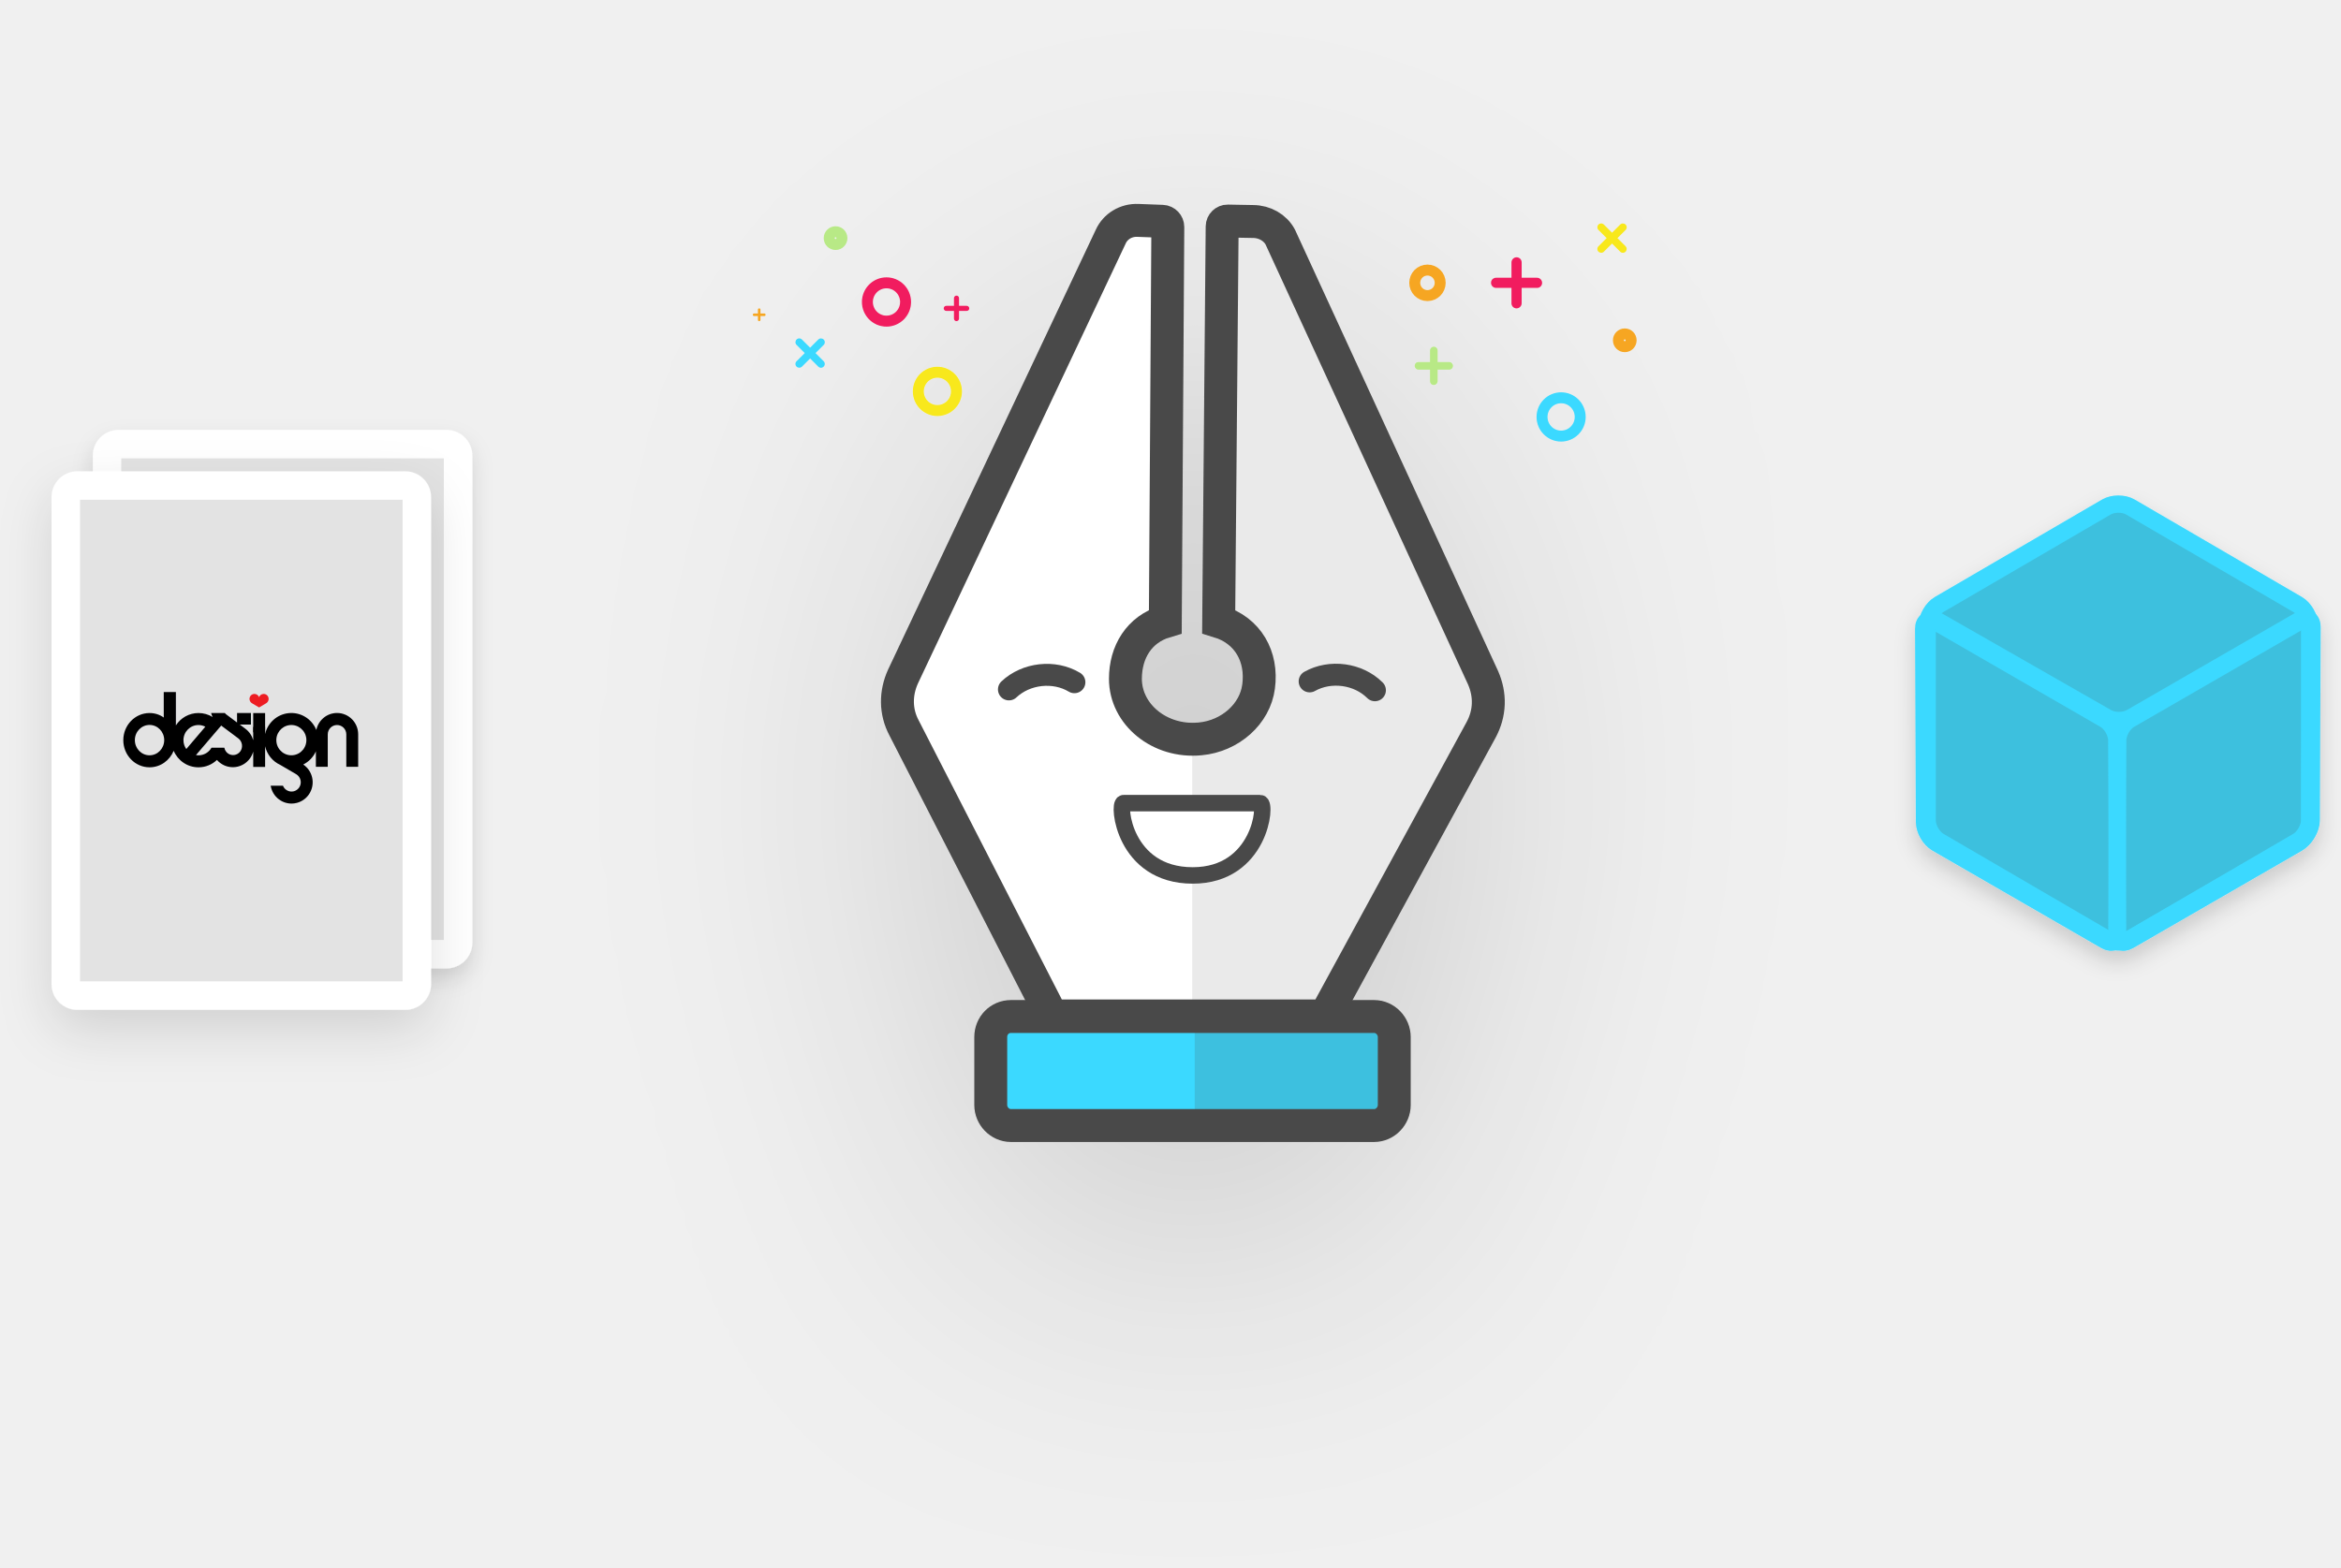
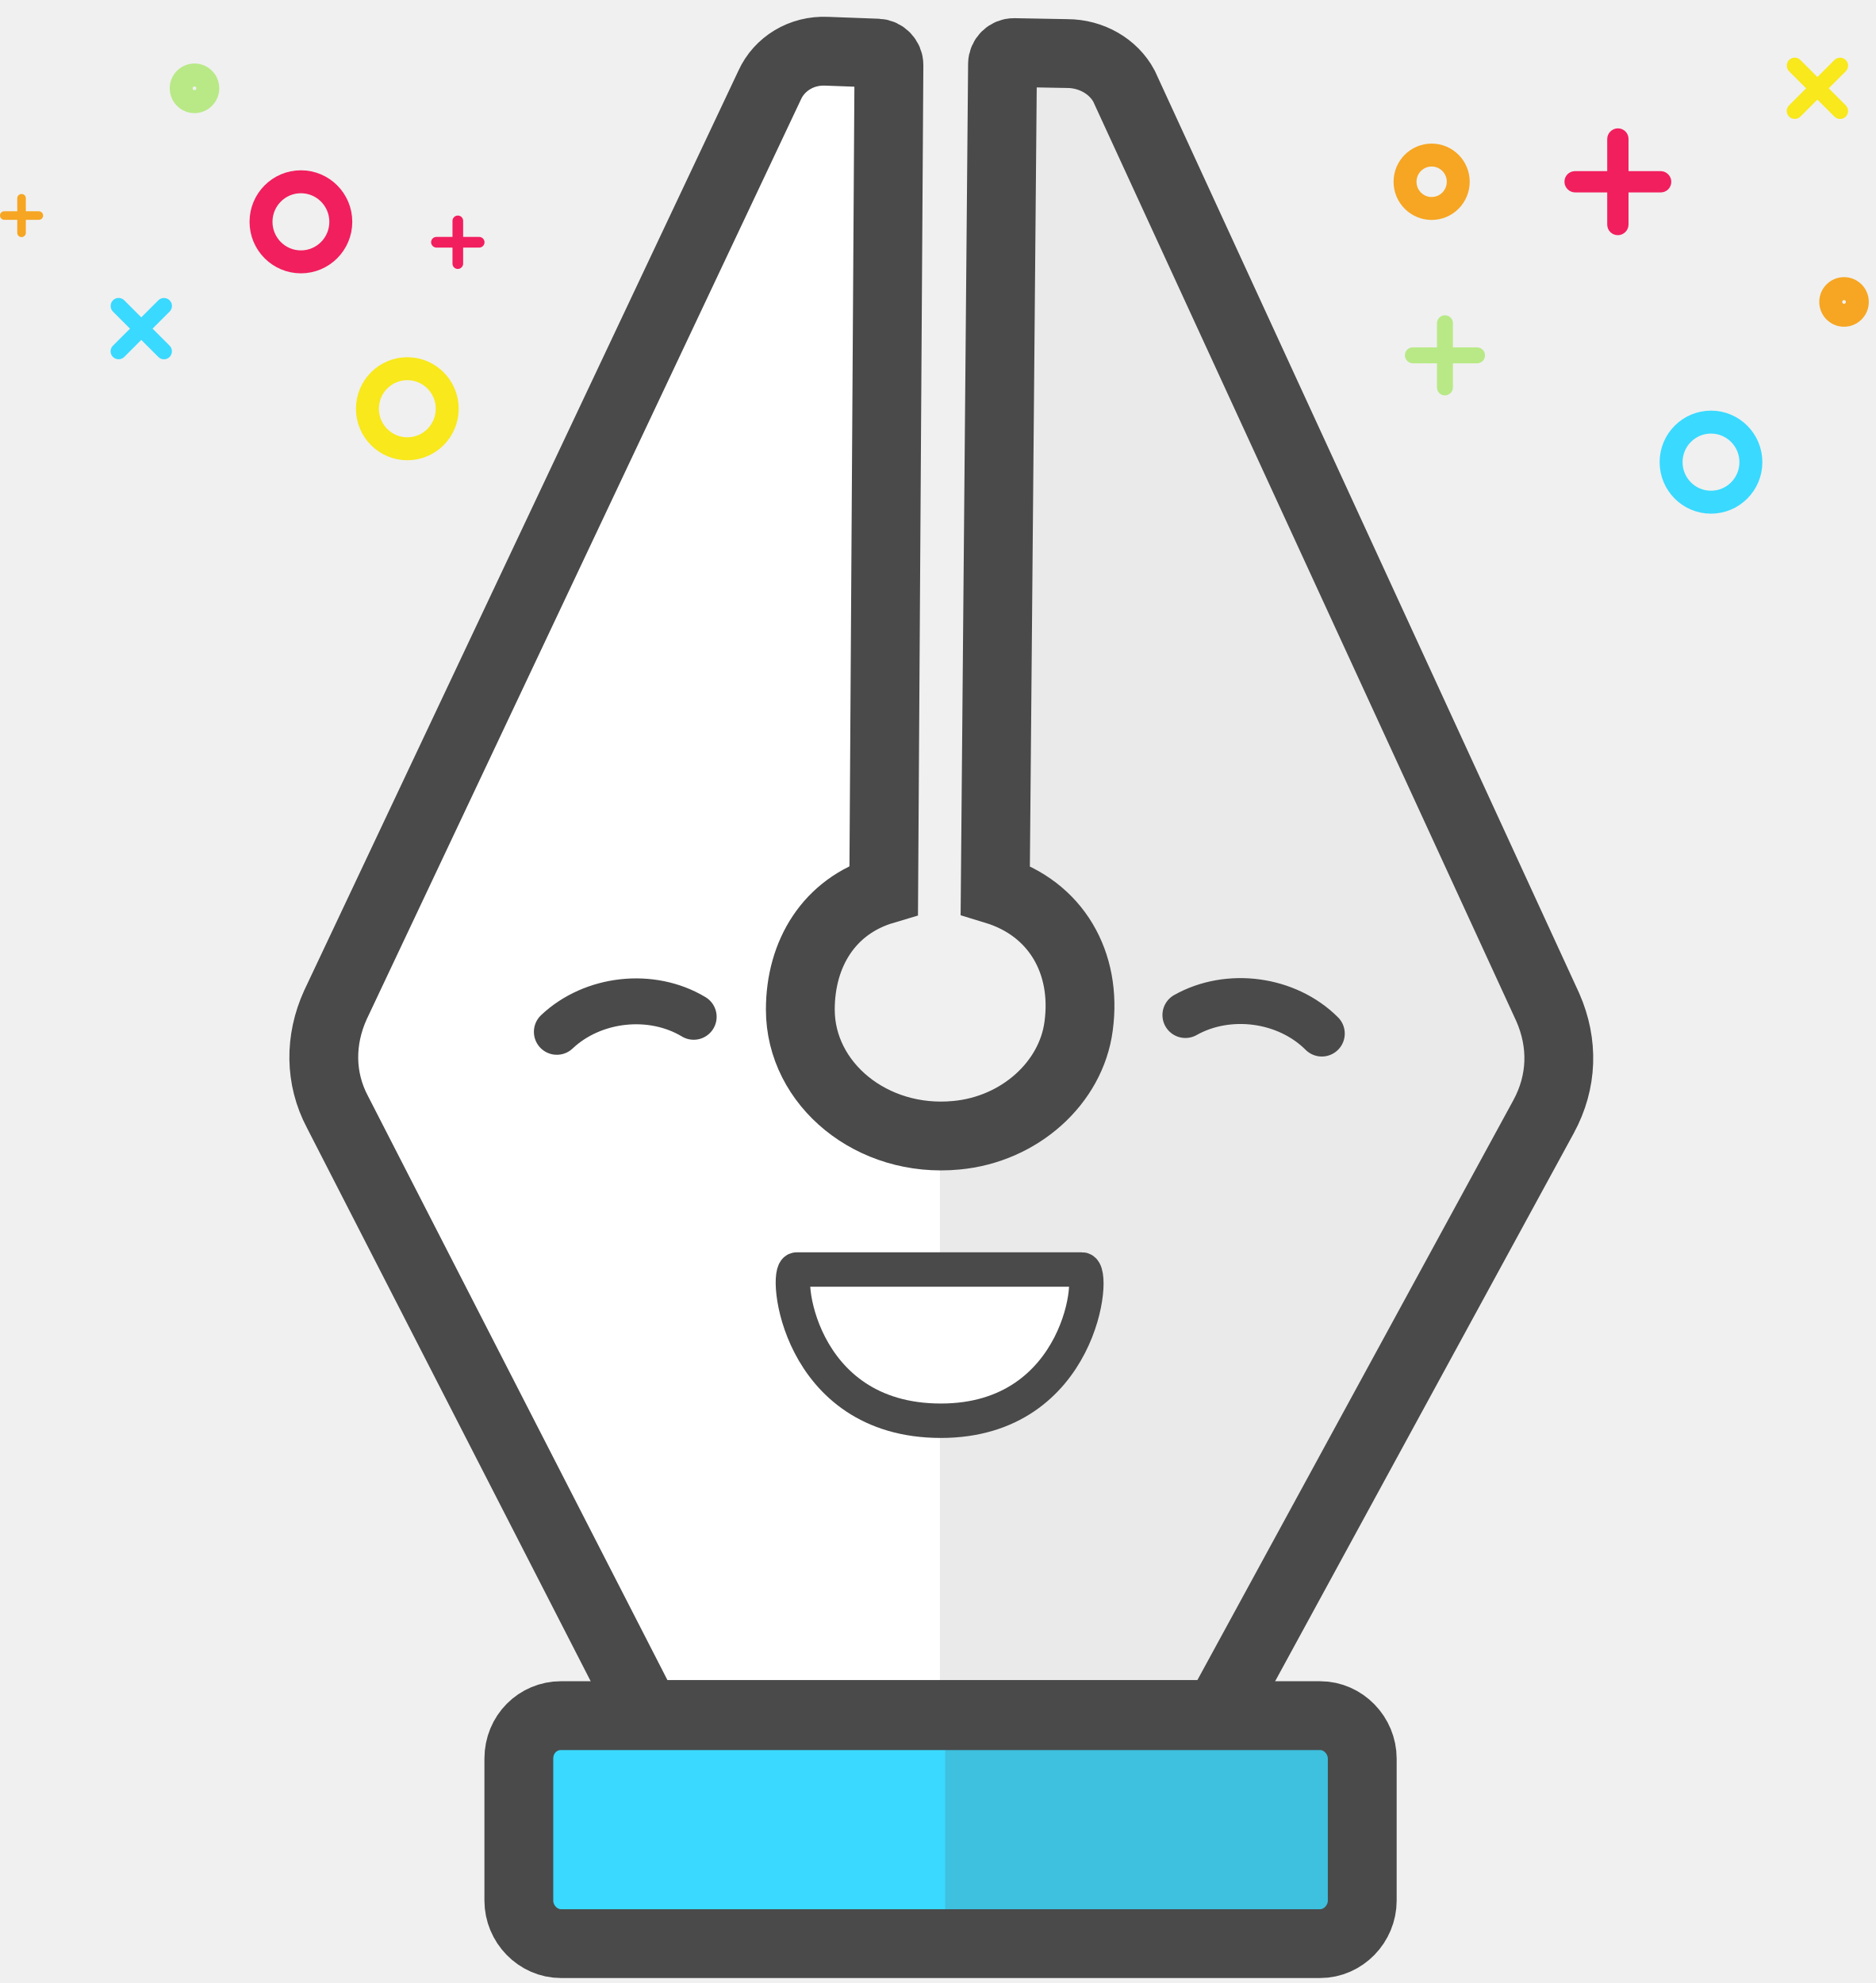
- <svg xmlns="http://www.w3.org/2000/svg" xmlns:xlink="http://www.w3.org/1999/xlink" width="227" height="152" viewBox="0 0 227 152">
+ <svg xmlns="http://www.w3.org/2000/svg" xmlns:xlink="http://www.w3.org/1999/xlink" width="87" height="92" viewBox="0 0 87 92">
  <defs>
-     <filter id="i" width="200%" height="200%" x="-50%" y="-50%" filterUnits="objectBoundingBox">
-       <feOffset dy="10" in="SourceAlpha" result="shadowOffsetOuter1" />
-       <feGaussianBlur stdDeviation="15.5" in="shadowOffsetOuter1" result="shadowBlurOuter1" />
-       <feColorMatrix values="0 0 0 0 0 0 0 0 0 0 0 0 0 0 0 0 0 0 0.152 0" in="shadowBlurOuter1" result="shadowMatrixOuter1" />
-       <feMerge>
-         <feMergeNode in="shadowMatrixOuter1" />
-         <feMergeNode in="SourceGraphic" />
-       </feMerge>
-     </filter>
-     <path id="a" d="M19.995,9.664 L19.995,8.919 C19.995,8.778 19.885,8.672 19.749,8.672 C19.616,8.672 19.502,8.782 19.502,8.919 L19.502,9.664 L18.756,9.664 C18.616,9.664 18.51,9.774 18.51,9.911 C18.51,10.043 18.62,10.158 18.756,10.158 L19.502,10.158 L19.502,10.903 C19.502,11.043 19.612,11.15 19.749,11.15 C19.881,11.15 19.995,11.039 19.995,10.903 L19.995,10.158 L20.741,10.158 C20.881,10.158 20.987,10.047 20.987,9.911 C20.987,9.778 20.877,9.664 20.741,9.664 L19.995,9.664 Z" />
-     <mask id="j" width="2.467" height="2.478" x="0" y="0" fill="white">
+     <path id="a" d="M21.486,8.247 C21.486,8.106 21.375,8 21.239,8 C21.106,8 20.992,8.11 20.992,8.247 L20.992,8.992 L20.247,8.992 C20.106,8.992 20,9.103 20,9.239 C20,9.371 20.11,9.486 20.247,9.486 L20.992,9.486 L20.992,10.231 C20.992,10.371 21.103,10.478 21.239,10.478 C21.371,10.478 21.486,10.367 21.486,10.231 L21.486,9.486 L22.231,9.486 C22.371,9.486 22.478,9.375 22.478,9.239 C22.478,9.106 22.367,8.992 22.231,8.992 L21.486,8.992 L21.486,8.247 Z" />
+     <mask id="g" width="2.478" height="2.478" x="0" y="0" fill="white">
      <use xlink:href="#a" />
    </mask>
-     <path id="b" d="M0.741,10.407 L0.741,10.025 C0.741,9.964 0.685,9.911 0.617,9.911 C0.551,9.911 0.494,9.962 0.494,10.025 L0.494,10.407 L0.112,10.407 C0.051,10.407 -0.002,10.462 -0.002,10.53 C-0.002,10.596 0.049,10.654 0.112,10.654 L0.494,10.654 L0.494,11.035 C0.494,11.096 0.549,11.15 0.617,11.15 C0.683,11.15 0.741,11.098 0.741,11.035 L0.741,10.654 L1.122,10.654 C1.183,10.654 1.237,10.598 1.237,10.53 C1.237,10.464 1.185,10.407 1.122,10.407 L0.741,10.407 Z" />
-     <mask id="k" width="1.233" height="1.239" x="0" y="0" fill="white">
+     <path id="b" d="M1.199,7.199 C1.199,7.086 1.11,7 1,7 C0.893,7 0.801,7.089 0.801,7.199 L0.801,7.801 L0.199,7.801 C0.086,7.801 0,7.89 0,8 C0,8.107 0.089,8.199 0.199,8.199 L0.801,8.199 L0.801,8.801 C0.801,8.914 0.89,9 1,9 C1.107,9 1.199,8.911 1.199,8.801 L1.199,8.199 L1.801,8.199 C1.914,8.199 2,8.11 2,8 C2,7.893 1.911,7.801 1.801,7.801 L1.199,7.801 L1.199,7.199 Z" />
+     <mask id="h" width="2" height="2" x="0" y="0" fill="white">
      <use xlink:href="#b" />
    </mask>
-     <path id="c" d="M74.551,6.939 L74.551,5.449 C74.551,5.168 74.33,4.955 74.057,4.955 C73.792,4.955 73.563,5.176 73.563,5.449 L73.563,6.939 L72.073,6.939 C71.792,6.939 71.579,7.16 71.579,7.433 C71.579,7.698 71.8,7.927 72.073,7.927 L73.563,7.927 L73.563,9.417 C73.563,9.698 73.784,9.911 74.057,9.911 C74.322,9.911 74.551,9.69 74.551,9.417 L74.551,7.927 L76.042,7.927 C76.322,7.927 76.535,7.706 76.535,7.433 C76.535,7.168 76.314,6.939 76.042,6.939 L74.551,6.939 Z" />
-     <mask id="l" width="4.933" height="4.955" x="0" y="0" fill="white">
+     <path id="c" d="M75.551,5.939 L75.551,4.449 C75.551,4.168 75.33,3.955 75.057,3.955 C74.792,3.955 74.563,4.176 74.563,4.449 L74.563,5.939 L73.073,5.939 C72.792,5.939 72.579,6.16 72.579,6.433 C72.579,6.698 72.8,6.927 73.073,6.927 L74.563,6.927 L74.563,8.417 C74.563,8.698 74.784,8.911 75.057,8.911 C75.322,8.911 75.551,8.69 75.551,8.417 L75.551,6.927 L77.042,6.927 C77.322,6.927 77.535,6.706 77.535,6.433 C77.535,6.168 77.314,5.939 77.042,5.939 L75.551,5.939 L75.551,5.939 Z" />
+     <mask id="i" width="4.955" height="4.955" x="0" y="0" fill="white">
      <use xlink:href="#c" />
    </mask>
-     <path id="d" d="M66.405,15.115 L66.405,13.997 C66.405,13.787 66.239,13.627 66.034,13.627 C65.836,13.627 65.664,13.793 65.664,13.997 L65.664,15.115 L64.546,15.115 C64.336,15.115 64.176,15.281 64.176,15.485 C64.176,15.684 64.342,15.856 64.546,15.856 L65.664,15.856 L65.664,16.974 C65.664,17.184 65.83,17.344 66.034,17.344 C66.233,17.344 66.405,17.178 66.405,16.974 L66.405,15.856 L67.523,15.856 C67.733,15.856 67.893,15.69 67.893,15.485 C67.893,15.287 67.727,15.115 67.523,15.115 L66.405,15.115 Z" />
-     <mask id="m" width="3.7" height="3.717" x="0" y="0" fill="white">
+     <path id="d" d="M67.405,14.115 L67.405,12.997 C67.405,12.787 67.239,12.627 67.034,12.627 C66.836,12.627 66.664,12.793 66.664,12.997 L66.664,14.115 L65.546,14.115 C65.336,14.115 65.176,14.281 65.176,14.485 C65.176,14.684 65.342,14.856 65.546,14.856 L66.664,14.856 L66.664,15.974 C66.664,16.184 66.83,16.344 67.034,16.344 C67.233,16.344 67.405,16.178 67.405,15.974 L67.405,14.856 L68.523,14.856 C68.733,14.856 68.893,14.69 68.893,14.485 C68.893,14.287 68.727,14.115 68.523,14.115 L67.405,14.115 L67.405,14.115 Z" />
+     <mask id="j" width="3.717" height="3.717" x="0" y="0" fill="white">
      <use xlink:href="#d" />
    </mask>
-     <path id="e" d="M5.925,13.876 L5.925,12.758 C5.925,12.548 5.759,12.388 5.554,12.388 C5.356,12.388 5.184,12.554 5.184,12.758 L5.184,13.876 L4.066,13.876 C3.856,13.876 3.696,14.042 3.696,14.247 C3.696,14.445 3.862,14.617 4.066,14.617 L5.184,14.617 L5.184,15.735 C5.184,15.945 5.35,16.105 5.554,16.105 C5.753,16.105 5.925,15.939 5.925,15.735 L5.925,14.617 L7.043,14.617 C7.253,14.617 7.413,14.451 7.413,14.247 C7.413,14.048 7.247,13.876 7.043,13.876 L5.925,13.876 Z" />
-     <mask id="n" width="3.7" height="3.717" x="0" y="0" fill="white">
+     <path id="e" d="M7.078,13.247 L7.869,12.456 C8.017,12.307 8.013,12.077 7.868,11.933 C7.728,11.792 7.489,11.788 7.345,11.932 L6.554,12.723 L5.764,11.932 C5.615,11.784 5.385,11.788 5.24,11.933 C5.1,12.073 5.096,12.312 5.24,12.456 L6.031,13.247 L5.24,14.037 C5.091,14.186 5.096,14.416 5.24,14.561 C5.381,14.701 5.619,14.705 5.764,14.561 L6.554,13.77 L7.345,14.561 C7.494,14.71 7.724,14.705 7.868,14.561 C8.009,14.42 8.013,14.182 7.869,14.037 L7.078,13.247 L7.078,13.247 Z" />
+     <mask id="k" width="2.848" height="2.848" x="0" y="0" fill="white">
      <use xlink:href="#e" />
    </mask>
-     <path id="f" d="M83.685,2.727 L83.685,1.609 C83.685,1.399 83.519,1.239 83.314,1.239 C83.116,1.239 82.944,1.404 82.944,1.609 L82.944,2.727 L81.826,2.727 C81.616,2.727 81.456,2.893 81.456,3.097 C81.456,3.296 81.622,3.467 81.826,3.467 L82.944,3.467 L82.944,4.585 C82.944,4.796 83.11,4.955 83.314,4.955 C83.513,4.955 83.685,4.79 83.685,4.585 L83.685,3.467 L84.803,3.467 C85.013,3.467 85.173,3.302 85.173,3.097 C85.173,2.899 85.007,2.727 84.803,2.727 L83.685,2.727 Z" />
-     <mask id="o" width="3.7" height="3.717" x="0" y="0" fill="white">
+     <path id="f" d="M84.838,2.097 L85.629,1.307 C85.777,1.158 85.773,0.928 85.628,0.783 C85.488,0.643 85.249,0.638 85.105,0.783 L84.314,1.573 L83.524,0.783 C83.375,0.634 83.145,0.639 83,0.783 C82.86,0.923 82.856,1.162 83,1.307 L83.791,2.097 L83,2.888 C82.851,3.036 82.856,3.266 83,3.411 C83.141,3.551 83.379,3.556 83.524,3.411 L84.314,2.621 L85.105,3.411 C85.254,3.56 85.484,3.556 85.628,3.411 C85.769,3.271 85.773,3.032 85.629,2.888 L84.838,2.097 L84.838,2.097 Z" />
+     <mask id="l" width="2.848" height="2.848" x="0" y="0" fill="white">
      <use xlink:href="#f" />
    </mask>
-     <filter id="p" width="200%" height="200%" x="-50%" y="-50%" filterUnits="objectBoundingBox">
-       <feOffset dy="1" in="SourceAlpha" result="shadowOffsetOuter1" />
-       <feGaussianBlur stdDeviation="1" in="shadowOffsetOuter1" result="shadowBlurOuter1" />
-       <feColorMatrix values="0 0 0 0 0 0 0 0 0 0 0 0 0 0 0 0 0 0 0.159 0" in="shadowBlurOuter1" result="shadowMatrixOuter1" />
-       <feMerge>
-         <feMergeNode in="shadowMatrixOuter1" />
-         <feMergeNode in="SourceGraphic" />
-       </feMerge>
-     </filter>
-     <filter id="q" width="200%" height="200%" x="-50%" y="-50%" filterUnits="objectBoundingBox">
-       <feOffset dy="1" in="SourceAlpha" result="shadowOffsetOuter1" />
-       <feGaussianBlur stdDeviation="1" in="shadowOffsetOuter1" result="shadowBlurOuter1" />
-       <feColorMatrix values="0 0 0 0 0 0 0 0 0 0 0 0 0 0 0 0 0 0 0.128 0" in="shadowBlurOuter1" result="shadowMatrixOuter1" />
-       <feMerge>
-         <feMergeNode in="shadowMatrixOuter1" />
-         <feMergeNode in="SourceGraphic" />
-       </feMerge>
-     </filter>
-     <rect id="g" width="36.8" height="52.232" rx="2.509" />
-     <mask id="r" width="36.8" height="52.232" x="0" y="0" fill="white">
-       <use xlink:href="#g" />
-     </mask>
-     <filter id="s" width="200%" height="200%" x="-50%" y="-50%" filterUnits="objectBoundingBox">
-       <feOffset dy="2" in="SourceAlpha" result="shadowOffsetOuter1" />
-       <feGaussianBlur stdDeviation="2.5" in="shadowOffsetOuter1" result="shadowBlurOuter1" />
-       <feColorMatrix values="0 0 0 0 0 0 0 0 0 0 0 0 0 0 0 0 0 0 0.128 0" in="shadowBlurOuter1" result="shadowMatrixOuter1" />
-       <feMerge>
-         <feMergeNode in="shadowMatrixOuter1" />
-         <feMergeNode in="SourceGraphic" />
-       </feMerge>
-     </filter>
-     <rect id="h" width="36.8" height="52.232" rx="2.509" />
-     <mask id="t" width="36.8" height="52.232" x="0" y="0" fill="white">
-       <use xlink:href="#h" />
-     </mask>
  </defs>
-   <g fill="none" fill-rule="evenodd" transform="translate(5 20)">
-     <g filter="url(#i)" transform="translate(68)">
-       <g transform="translate(13.577 1.239)">
-         <path fill="#FFFFFF" d="M31.405,0.192 L31.062,39.044 C33.899,39.908 35.856,42.444 35.464,45.358 C35.122,48.002 32.725,50.16 29.791,50.43 C25.878,50.808 22.552,48.056 22.552,44.602 C22.552,42.012 24.411,39.8 26.954,39.044 L27.199,0.246 L23.775,0.138 C22.601,0.084 21.574,0.731 21.133,1.703 L0.983,44.386 C0.249,46.005 0.249,47.786 1.08,49.351 L15.411,77.303 L41.921,77.303 L57.034,49.567 C57.914,47.948 57.963,46.167 57.229,44.494 L37.568,1.757 C37.079,0.839 36.051,0.246 34.926,0.246 L31.405,0.192 Z" />
-         <path fill="#EAEAEA" d="M29.027,50.329 C29.23,50.326 29.434,50.315 29.64,50.295 C32.599,50.026 35.017,47.867 35.362,45.223 C35.757,42.309 33.783,39.773 30.922,38.91 L31.268,0.057 L34.819,0.111 C35.954,0.111 36.99,0.705 37.483,1.622 L57.313,44.36 C58.053,46.032 58.004,47.813 57.116,49.432 L41.874,77.168 L29.027,77.168 L29.027,50.329 Z" />
-         <path stroke="#4A4A4A" stroke-width="3.193" d="M32.471,0.201 C32.176,0.196 31.935,0.44 31.932,0.726 L31.595,39.044 C34.431,39.908 35.856,42.444 35.464,45.358 C35.122,48.002 32.725,50.16 29.791,50.43 C25.878,50.808 22.552,48.056 22.552,44.602 C22.552,42.012 23.879,39.8 26.421,39.044 L26.663,0.779 C26.665,0.485 26.42,0.237 26.136,0.226 L23.775,0.138 C22.601,0.084 21.574,0.731 21.133,1.703 L0.983,44.386 C0.249,46.005 0.249,47.786 1.08,49.351 L15.411,77.303 L41.921,77.303 L57.034,49.567 C57.914,47.948 57.963,46.167 57.229,44.494 L37.568,1.757 C37.079,0.839 36.051,0.246 34.926,0.246 L32.471,0.201 Z" />
-         <path fill="#3AD9FF" d="M11.536,87.742 C10.46,87.742 9.58,86.824 9.58,85.745 L9.58,79.162 C9.58,78.029 10.46,77.165 11.536,77.165 L46.752,77.165 C47.828,77.165 48.708,78.083 48.708,79.162 L48.708,85.745 C48.708,86.824 47.828,87.742 46.752,87.742 L11.536,87.742 Z" />
-         <path fill="#3EC0DF" d="M29.272,77.165 L46.752,77.165 C47.828,77.165 48.708,78.083 48.708,79.162 L48.708,85.745 C48.708,86.824 47.828,87.742 46.752,87.742 L29.272,87.742 L29.272,77.165 Z" />
-         <path stroke="#4A4A4A" stroke-width="3.193" d="M11.449,87.934 C10.373,87.934 9.493,87.016 9.493,85.937 L9.493,79.354 C9.493,78.22 10.373,77.357 11.449,77.357 L46.665,77.357 C47.741,77.357 48.621,78.274 48.621,79.354 L48.621,85.937 C48.621,87.016 47.741,87.934 46.665,87.934 L11.449,87.934 Z" />
-         <path stroke="#4A4A4A" stroke-width="2.129" d="M17.563,44.249 C15.756,45.66 13.02,45.687 11.177,44.331" stroke-linecap="round" stroke-linejoin="bevel" transform="scale(1 -1) rotate(7 746.65 0)" />
-         <path stroke="#4A4A4A" stroke-width="2.129" d="M46.835,44.249 C45.028,45.66 42.292,45.687 40.448,44.331" stroke-linecap="round" stroke-linejoin="bevel" transform="scale(1 -1) rotate(-7 -688.64 0)" />
-         <path stroke="#4A4A4A" stroke-width="2.661" d="M34.594,56.66 C31.431,59.55 26.643,59.606 23.417,56.828" stroke-linecap="round" stroke-linejoin="bevel" opacity="0" />
-         <path fill="#FFFFFF" stroke="#4A4A4A" stroke-width="1.597" d="M29.073,63.675 C35.624,63.675 36.273,56.66 35.624,56.66 L22.379,56.66 C21.798,56.66 22.379,63.675 29.073,63.675 Z" stroke-linecap="round" stroke-linejoin="bevel" />
-       </g>
-       <ellipse cx="17.897" cy="17.963" stroke="#F8E81C" stroke-width="1.064" rx="1.851" ry="1.858" />
-       <ellipse cx="78.377" cy="20.441" stroke="#3AD9FF" stroke-width="1.064" rx="1.851" ry="1.858" />
-       <ellipse cx="12.96" cy="9.291" stroke="#F11F5E" stroke-width="1.064" rx="1.851" ry="1.858" />
-       <ellipse cx="84.549" cy="13.008" stroke="#F6A623" stroke-width="1.064" rx=".617" ry=".619" />
-       <ellipse cx="8.023" cy="3.097" stroke="#B8E986" stroke-width="1.064" rx=".617" ry=".619" />
-       <ellipse cx="65.417" cy="7.433" stroke="#F6A623" stroke-width="1.064" rx="1.234" ry="1.239" />
-       <use fill="#F11F5E" stroke="#F11F5E" stroke-width="1.232" mask="url(#j)" xlink:href="#a" />
-       <use fill="#F11F5E" stroke="#F6A623" stroke-width="1.232" mask="url(#k)" xlink:href="#b" />
-       <use fill="#F11F5E" stroke="#F11F5E" stroke-width="1.232" mask="url(#l)" xlink:href="#c" />
-       <use fill="#F11F5E" stroke="#B8E986" stroke-width="1.232" mask="url(#m)" xlink:href="#d" />
-       <use fill="#F11F5E" stroke="#3AD9FF" stroke-width="1.232" mask="url(#n)" transform="rotate(45 5.554 14.247)" xlink:href="#e" />
-       <use fill="#F11F5E" stroke="#F8E81C" stroke-width="1.232" mask="url(#o)" transform="rotate(45 83.314 3.097)" xlink:href="#f" />
+   <g fill="none" fill-rule="evenodd" transform="translate(0 2)">
+     <g transform="translate(14.577 .239)">
+       <path fill="#FFFFFF" d="M31.405,0.192 L31.062,39.044 C33.899,39.908 35.856,42.444 35.464,45.358 C35.122,48.002 32.725,50.16 29.791,50.43 C25.878,50.808 22.552,48.056 22.552,44.602 C22.552,42.012 24.411,39.8 26.954,39.044 L27.199,0.246 L23.775,0.138 C22.601,0.084 21.574,0.731 21.133,1.703 L0.983,44.386 C0.249,46.005 0.249,47.786 1.08,49.351 L15.411,77.303 L41.921,77.303 L57.034,49.567 C57.914,47.948 57.963,46.167 57.229,44.494 L37.568,1.757 C37.079,0.839 36.051,0.246 34.926,0.246 L31.405,0.192 Z" />
+       <path fill="#EAEAEA" d="M29.027,50.329 C29.23,50.326 29.434,50.315 29.64,50.295 C32.599,50.026 35.017,47.867 35.362,45.223 C35.757,42.309 33.783,39.773 30.922,38.91 L31.268,0.057 L34.819,0.111 C35.954,0.111 36.99,0.705 37.483,1.622 L57.313,44.36 C58.053,46.032 58.004,47.813 57.116,49.432 L41.874,77.168 L29.027,77.168 L29.027,50.329 L29.027,50.329 Z" />
+       <path stroke="#4A4A4A" stroke-width="3.193" d="M32.471,0.201 C32.176,0.196 31.935,0.44 31.932,0.726 L31.595,39.044 C34.431,39.908 35.856,42.444 35.464,45.358 C35.122,48.002 32.725,50.16 29.791,50.43 C25.878,50.808 22.552,48.056 22.552,44.602 C22.552,42.012 23.879,39.8 26.421,39.044 L26.663,0.779 C26.665,0.485 26.42,0.237 26.136,0.226 L23.775,0.138 C22.601,0.084 21.574,0.731 21.133,1.703 L0.983,44.386 C0.249,46.005 0.249,47.786 1.08,49.351 L15.411,77.303 L41.921,77.303 L57.034,49.567 C57.914,47.948 57.963,46.167 57.229,44.494 L37.568,1.757 C37.079,0.839 36.051,0.246 34.926,0.246 L32.471,0.201 Z" />
+       <path fill="#3AD9FF" d="M11.536,87.742 C10.46,87.742 9.58,86.824 9.58,85.745 L9.58,79.162 C9.58,78.029 10.46,77.165 11.536,77.165 L46.752,77.165 C47.828,77.165 48.708,78.083 48.708,79.162 L48.708,85.745 C48.708,86.824 47.828,87.742 46.752,87.742 L11.536,87.742 Z" />
+       <path fill="#3EC0DF" d="M29.272,77.165 L46.752,77.165 C47.828,77.165 48.708,78.083 48.708,79.162 L48.708,85.745 C48.708,86.824 47.828,87.742 46.752,87.742 L29.272,87.742 L29.272,77.165 L29.272,77.165 Z" />
+       <path stroke="#4A4A4A" stroke-width="3.193" d="M11.449,87.934 C10.373,87.934 9.493,87.016 9.493,85.937 L9.493,79.354 C9.493,78.22 10.373,77.357 11.449,77.357 L46.665,77.357 C47.741,77.357 48.621,78.274 48.621,79.354 L48.621,85.937 C48.621,87.016 47.741,87.934 46.665,87.934 L11.449,87.934 Z" />
+       <path stroke="#4A4A4A" stroke-width="2.129" d="M17.605 44.935C15.639 43.754 12.92 44.061 11.256 45.632M46.745 45.713C45.124 44.092 42.411 43.732 40.416 44.853" stroke-linecap="round" stroke-linejoin="bevel" />
+       <path stroke="#4A4A4A" stroke-width="2.661" d="M34.594,56.66 C31.431,59.55 26.643,59.606 23.417,56.828" stroke-linecap="round" stroke-linejoin="bevel" opacity="0" />
+       <path fill="#FFFFFF" stroke="#4A4A4A" stroke-width="1.597" d="M29.073,63.675 C35.624,63.675 36.273,56.66 35.624,56.66 L22.379,56.66 C21.798,56.66 22.379,63.675 29.073,63.675 Z" stroke-linecap="round" stroke-linejoin="bevel" />
    </g>
-     <g stroke="#3AD9FF" stroke-width="1.68" filter="url(#p)" transform="translate(172 24.107)">
-       <path fill="#3EC0DE" d="M27.252,5.068 C27.893,4.694 28.928,4.692 29.572,5.068 L45.795,14.525 C46.435,14.899 46.955,15.802 46.955,16.554 L46.955,35.469 C46.955,36.215 46.439,37.121 45.795,37.497 L29.572,46.955 C28.932,47.328 27.897,47.33 27.252,46.955 L11.03,37.497 C10.389,37.124 9.87,36.22 9.87,35.469 L9.87,16.554 C9.87,15.807 10.385,14.901 11.03,14.525 L27.252,5.068 Z" />
-       <path d="M45.782,25.583 C46.423,25.957 46.942,26.86 46.942,27.612 L46.942,46.527 C46.942,47.274 46.427,47.579 45.782,47.203 L29.56,37.746 C28.919,37.372 28.4,36.469 28.4,35.717 L28.4,16.802 C28.4,16.055 28.915,15.75 29.56,16.126 L45.782,25.583 Z" transform="rotate(-120 37.671 31.665)" />
-       <path d="M27.048,25.583 C27.689,25.957 28.208,26.86 28.208,27.612 L28.208,46.527 C28.208,47.274 27.693,47.579 27.048,47.203 L10.825,37.746 C10.185,37.372 9.665,36.469 9.665,35.717 L9.665,16.802 C9.665,16.055 10.181,15.75 10.825,16.126 L27.048,25.583 Z" transform="scale(1 -1) rotate(60 73.781 0)" />
-       <path d="M27.77,5.615 C28.411,5.241 29.445,5.239 30.09,5.615 L46.312,15.072 C46.953,15.446 46.957,16.049 46.312,16.425 L30.09,25.882 C29.449,26.256 28.93,27.159 28.93,27.911 L28.93,46.826 C28.93,47.572 28.415,47.878 27.77,47.502 L11.547,38.044 C10.907,37.671 10.387,36.767 10.387,36.016 L10.387,17.101 C10.387,16.354 10.903,15.448 11.547,15.072 L27.77,5.615 Z" transform="rotate(-120 28.59 26.498)" />
-     </g>
-     <g transform="translate(0 21.696)">
-       <g filter="url(#q)" transform="translate(4)">
-         <use fill="#E3E3E3" stroke="#FFFFFF" stroke-width="5.52" mask="url(#r)" stroke-linecap="round" stroke-linejoin="round" xlink:href="#g" />
-         <g transform="translate(6.867 21.214)">
-           <polygon fill="#000104" points="12.688 4.1 12.687 2.235 13.84 2.235 13.84 4.1" />
-           <g transform="translate(0 .023)">
-             <path fill="#000104" d="M16.55,6.3 C15.75,6.392 15.028,5.813 14.937,5.007 C14.846,4.201 15.42,3.473 16.219,3.381 C17.019,3.289 17.741,3.868 17.832,4.674 C17.923,5.48 17.349,6.208 16.55,6.3 L16.55,6.3 Z M11.431,5.935 C11.145,6.322 10.603,6.403 10.219,6.116 C10.057,5.995 9.929,5.796 9.888,5.578 L9.887,5.577 L8.64,5.577 C8.388,6.016 7.917,6.312 7.379,6.312 C7.295,6.312 7.214,6.304 7.134,6.291 L9.583,3.427 L11.242,4.669 C11.64,4.966 11.716,5.547 11.431,5.935 L11.431,5.935 Z M5.922,4.843 C5.922,4.031 6.574,3.374 7.379,3.374 C7.618,3.374 7.843,3.435 8.042,3.538 L6.198,5.703 C6.025,5.462 5.922,5.164 5.922,4.843 L5.922,4.843 Z M2.633,6.31 C1.847,6.31 1.21,5.651 1.21,4.837 C1.21,4.024 1.847,3.365 2.633,3.365 C3.419,3.365 4.056,4.024 4.056,4.837 C4.056,5.651 3.419,6.31 2.633,6.31 L2.633,6.31 Z M14.38,9.26 C14.386,9.3 14.406,9.396 14.406,9.396 C14.53,9.932 14.866,10.417 15.376,10.714 C16.356,11.286 17.611,10.948 18.178,9.959 C18.723,9.008 18.431,7.804 17.537,7.204 C18.083,6.934 18.515,6.479 18.763,5.928 L18.763,7.428 L19.915,7.428 L19.915,4.279 C19.915,3.778 20.318,3.373 20.814,3.373 C21.31,3.373 21.713,3.778 21.713,4.279 L21.713,7.428 L22.865,7.428 L22.865,4.273 C22.865,3.131 21.946,2.205 20.814,2.205 C19.824,2.205 18.999,2.912 18.806,3.852 C18.377,2.782 17.281,2.087 16.089,2.224 C14.961,2.354 14.083,3.19 13.84,4.244 L13.84,3.56 L12.687,3.56 L12.687,4.851 C12.57,4.42 12.314,4.024 11.93,3.737 L11.384,3.327 L12.465,3.327 L12.465,2.211 L11.119,2.211 L11.119,3.128 L10.065,2.339 C10.065,2.339 9.999,2.296 9.939,2.211 L8.605,2.211 C8.648,2.356 8.687,2.484 8.752,2.598 C8.352,2.351 7.881,2.209 7.379,2.209 C6.461,2.209 5.654,2.686 5.188,3.408 L5.188,0.175 L4.011,0.175 L4.012,2.646 C3.634,2.371 3.151,2.21 2.633,2.21 C1.228,2.21 0.089,3.389 0.089,4.843 C0.089,6.297 1.228,7.475 2.633,7.475 C3.685,7.475 4.587,6.815 4.975,5.874 C5.373,6.816 6.299,7.476 7.379,7.476 C8.072,7.476 8.702,7.204 9.169,6.76 C9.263,6.868 9.37,6.968 9.489,7.057 C10.398,7.737 11.683,7.546 12.358,6.629 C12.513,6.418 12.622,6.188 12.687,5.949 L12.688,7.437 L13.84,7.437 L13.84,5.434 C14.026,6.25 14.581,6.905 15.301,7.237 L16.848,8.14 C17.276,8.39 17.426,8.944 17.178,9.376 C16.93,9.808 16.382,9.956 15.954,9.706 C15.774,9.601 15.643,9.441 15.571,9.26 L14.38,9.26 Z" />
-             <path fill="#ED1C24" d="M13.882,1.298 C13.905,1.284 13.93,1.27 13.953,1.255 C14.09,1.17 14.182,1.015 14.182,0.841 C14.182,0.573 13.967,0.357 13.702,0.357 C13.497,0.357 13.323,0.486 13.254,0.668 C13.185,0.486 13.01,0.357 12.806,0.357 C12.54,0.357 12.325,0.573 12.325,0.841 C12.325,1.015 12.418,1.17 12.555,1.255 C12.578,1.27 12.603,1.284 12.626,1.298 C12.835,1.424 13.057,1.557 13.258,1.669 C13.46,1.557 13.673,1.424 13.882,1.298 Z" />
-           </g>
-         </g>
-       </g>
-       <g filter="url(#s)" transform="translate(0 4.018)">
-         <use fill="#E3E3E3" stroke="#FFFFFF" stroke-width="5.52" mask="url(#t)" stroke-linecap="round" stroke-linejoin="round" xlink:href="#h" />
-         <g transform="translate(6.867 21.214)">
-           <polygon fill="#000104" points="12.688 4.1 12.687 2.235 13.84 2.235 13.84 4.1" />
-           <g transform="translate(0 .023)">
-             <path fill="#000104" d="M16.55,6.3 C15.75,6.392 15.028,5.813 14.937,5.007 C14.846,4.201 15.42,3.473 16.219,3.381 C17.019,3.289 17.741,3.868 17.832,4.674 C17.923,5.48 17.349,6.208 16.55,6.3 L16.55,6.3 Z M11.431,5.935 C11.145,6.322 10.603,6.403 10.219,6.116 C10.057,5.995 9.929,5.796 9.888,5.578 L9.887,5.577 L8.64,5.577 C8.388,6.016 7.917,6.312 7.379,6.312 C7.295,6.312 7.214,6.304 7.134,6.291 L9.583,3.427 L11.242,4.669 C11.64,4.966 11.716,5.547 11.431,5.935 L11.431,5.935 Z M5.922,4.843 C5.922,4.031 6.574,3.374 7.379,3.374 C7.618,3.374 7.843,3.435 8.042,3.538 L6.198,5.703 C6.025,5.462 5.922,5.164 5.922,4.843 L5.922,4.843 Z M2.633,6.31 C1.847,6.31 1.21,5.651 1.21,4.837 C1.21,4.024 1.847,3.365 2.633,3.365 C3.419,3.365 4.056,4.024 4.056,4.837 C4.056,5.651 3.419,6.31 2.633,6.31 L2.633,6.31 Z M14.38,9.26 C14.386,9.3 14.406,9.396 14.406,9.396 C14.53,9.932 14.866,10.417 15.376,10.714 C16.356,11.286 17.611,10.948 18.178,9.959 C18.723,9.008 18.431,7.804 17.537,7.204 C18.083,6.934 18.515,6.479 18.763,5.928 L18.763,7.428 L19.915,7.428 L19.915,4.279 C19.915,3.778 20.318,3.373 20.814,3.373 C21.31,3.373 21.713,3.778 21.713,4.279 L21.713,7.428 L22.865,7.428 L22.865,4.273 C22.865,3.131 21.946,2.205 20.814,2.205 C19.824,2.205 18.999,2.912 18.806,3.852 C18.377,2.782 17.281,2.087 16.089,2.224 C14.961,2.354 14.083,3.19 13.84,4.244 L13.84,3.56 L12.687,3.56 L12.687,4.851 C12.57,4.42 12.314,4.024 11.93,3.737 L11.384,3.327 L12.465,3.327 L12.465,2.211 L11.119,2.211 L11.119,3.128 L10.065,2.339 C10.065,2.339 9.999,2.296 9.939,2.211 L8.605,2.211 C8.648,2.356 8.687,2.484 8.752,2.598 C8.352,2.351 7.881,2.209 7.379,2.209 C6.461,2.209 5.654,2.686 5.188,3.408 L5.188,0.175 L4.011,0.175 L4.012,2.646 C3.634,2.371 3.151,2.21 2.633,2.21 C1.228,2.21 0.089,3.389 0.089,4.843 C0.089,6.297 1.228,7.475 2.633,7.475 C3.685,7.475 4.587,6.815 4.975,5.874 C5.373,6.816 6.299,7.476 7.379,7.476 C8.072,7.476 8.702,7.204 9.169,6.76 C9.263,6.868 9.37,6.968 9.489,7.057 C10.398,7.737 11.683,7.546 12.358,6.629 C12.513,6.418 12.622,6.188 12.687,5.949 L12.688,7.437 L13.84,7.437 L13.84,5.434 C14.026,6.25 14.581,6.905 15.301,7.237 L16.848,8.14 C17.276,8.39 17.426,8.944 17.178,9.376 C16.93,9.808 16.382,9.956 15.954,9.706 C15.774,9.601 15.643,9.441 15.571,9.26 L14.38,9.26 Z" />
-             <path fill="#ED1C24" d="M13.882,1.298 C13.905,1.284 13.93,1.27 13.953,1.255 C14.09,1.17 14.182,1.015 14.182,0.841 C14.182,0.573 13.967,0.357 13.702,0.357 C13.497,0.357 13.323,0.486 13.254,0.668 C13.185,0.486 13.01,0.357 12.806,0.357 C12.54,0.357 12.325,0.573 12.325,0.841 C12.325,1.015 12.418,1.17 12.555,1.255 C12.578,1.27 12.603,1.284 12.626,1.298 C12.835,1.424 13.057,1.557 13.258,1.669 C13.46,1.557 13.673,1.424 13.882,1.298 Z" />
-           </g>
-         </g>
-       </g>
-     </g>
+     <ellipse cx="18.897" cy="16.963" stroke="#F8E81C" stroke-width="1.064" rx="1.851" ry="1.858" />
+     <ellipse cx="79.377" cy="19.441" stroke="#3AD9FF" stroke-width="1.064" rx="1.851" ry="1.858" />
+     <ellipse cx="13.96" cy="8.291" stroke="#F11F5E" stroke-width="1.064" rx="1.851" ry="1.858" />
+     <ellipse cx="85.549" cy="12.008" stroke="#F6A623" stroke-width="1.064" rx=".617" ry=".619" />
+     <ellipse cx="9.023" cy="2.097" stroke="#B8E986" stroke-width="1.064" rx=".617" ry=".619" />
+     <ellipse cx="66.417" cy="6.433" stroke="#F6A623" stroke-width="1.064" rx="1.234" ry="1.239" />
+     <use fill="#F11F5E" stroke="#F11F5E" stroke-width="1.232" mask="url(#g)" xlink:href="#a" />
+     <use fill="#F5A623" stroke="#F6A623" stroke-width="1.232" mask="url(#h)" xlink:href="#b" />
+     <use fill="#F11F5E" stroke="#F11F5E" stroke-width="1.232" mask="url(#i)" xlink:href="#c" />
+     <use fill="#F11F5E" stroke="#B8E986" stroke-width="1.232" mask="url(#j)" xlink:href="#d" />
+     <use fill="#F11F5E" stroke="#3AD9FF" stroke-width="1.232" mask="url(#k)" xlink:href="#e" />
+     <use fill="#F11F5E" stroke="#F8E81C" stroke-width="1.232" mask="url(#l)" xlink:href="#f" />
  </g>
</svg>
